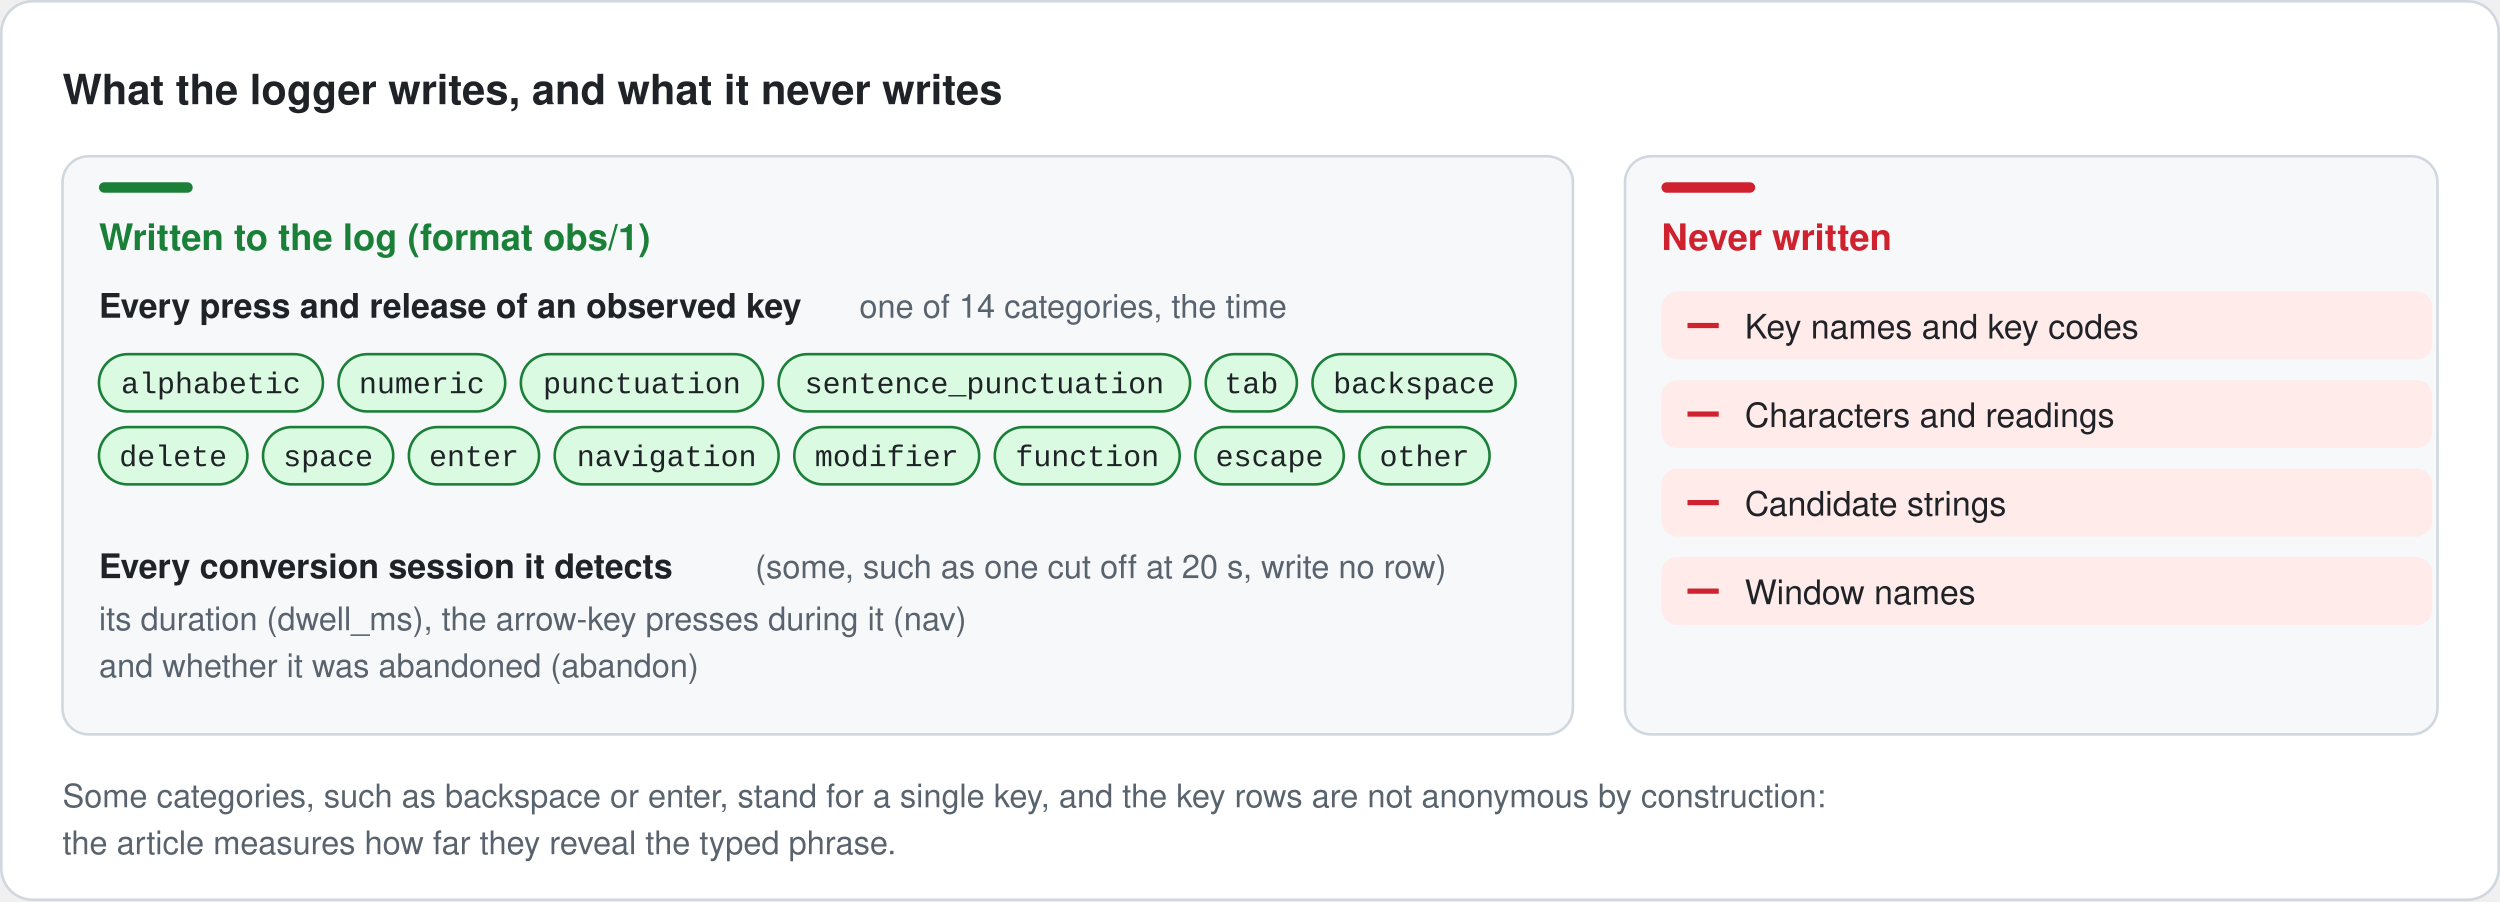
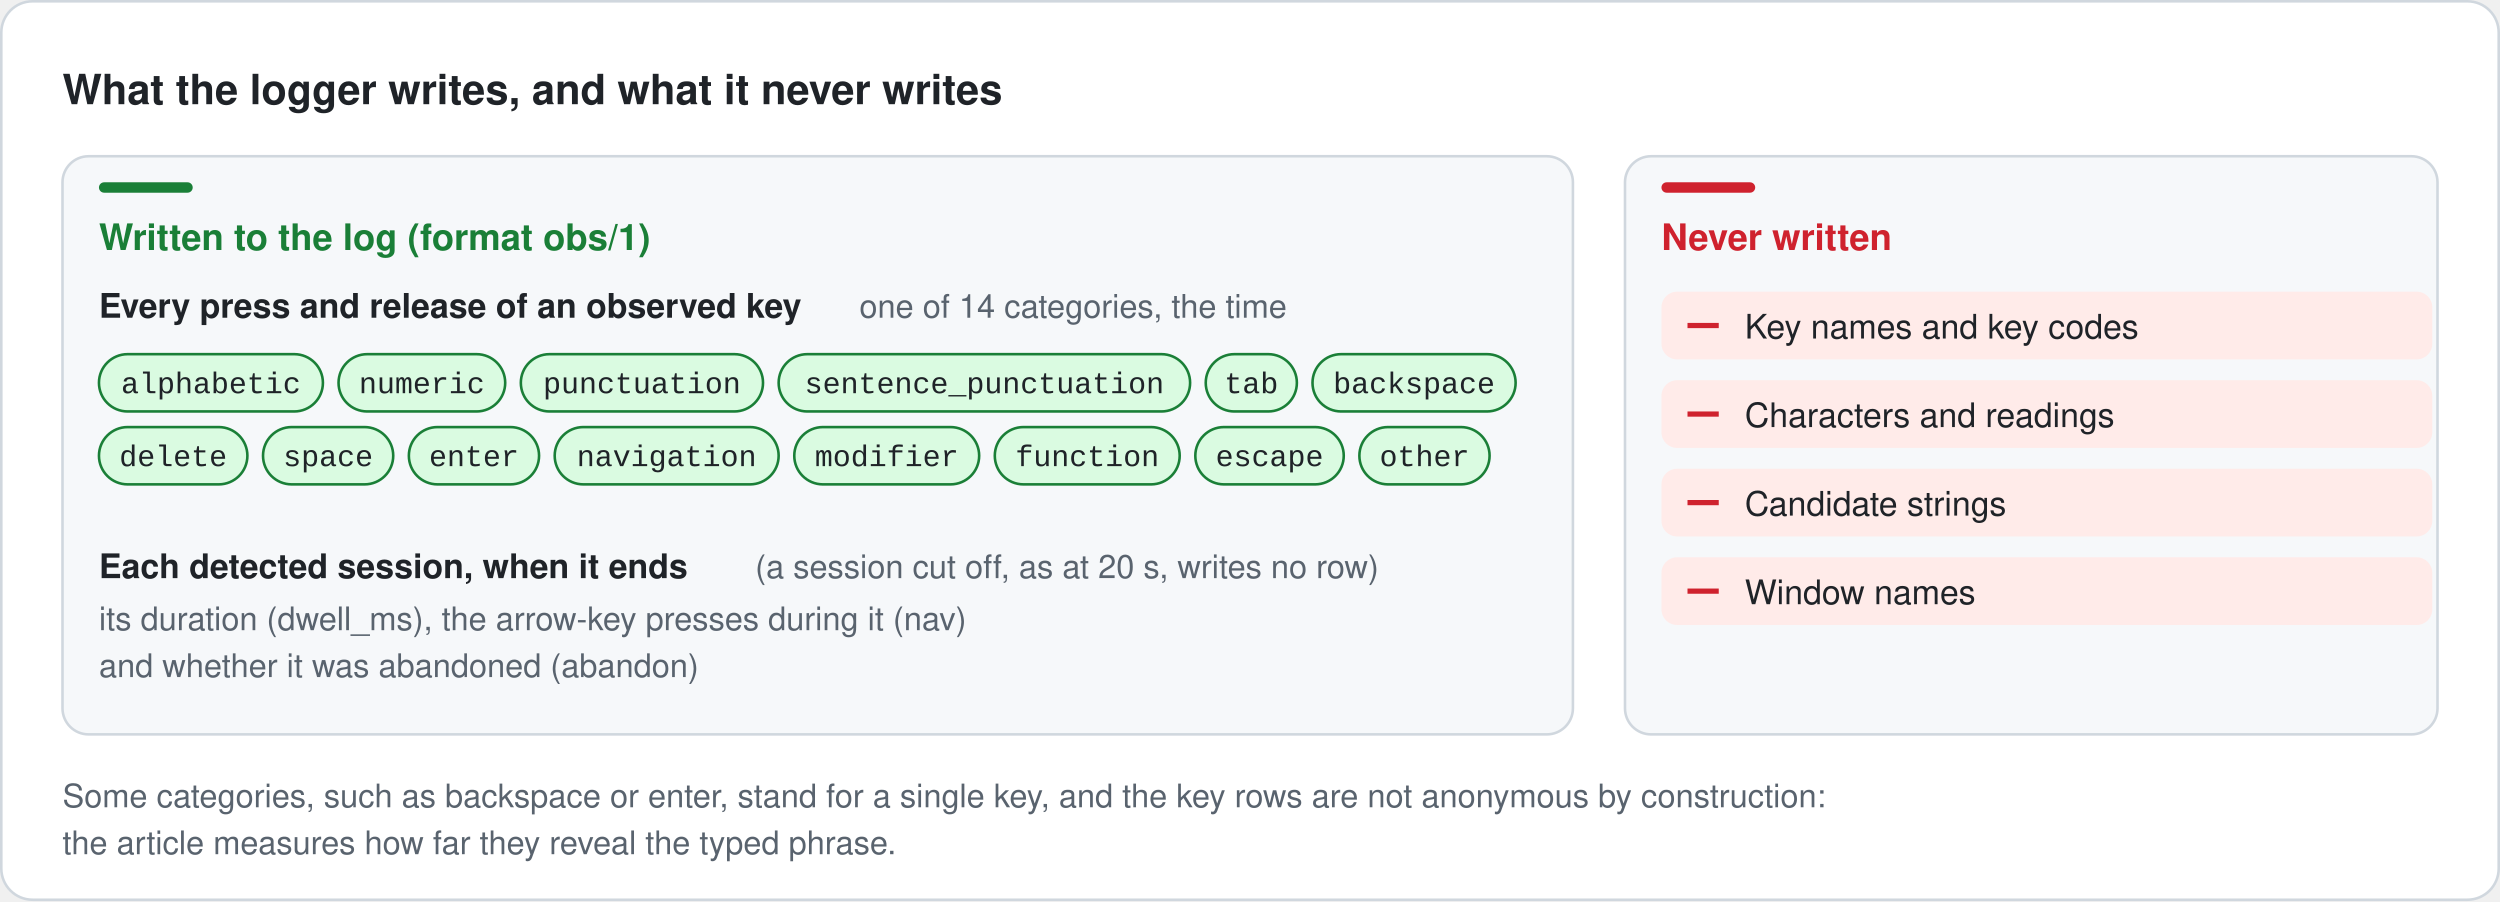
<svg xmlns="http://www.w3.org/2000/svg" viewBox="0 0 960 346" width="960" height="346" role="img" aria-labelledby="t d">
  <rect x="0.5" y="0.5" width="959" height="345" rx="12" fill="#ffffff" stroke="#d0d7de" />
  <text x="24" y="40" font-family="-apple-system, BlinkMacSystemFont, 'Segoe UI', Helvetica, Arial, sans-serif" font-size="16" fill="#1f2328" font-weight="600">What the logger writes, and what it never writes</text>
  <rect x="24" y="60" width="580" height="222" rx="10" fill="#f6f8fa" stroke="#d0d7de" />
  <rect x="38" y="70" width="36" height="4" rx="2" fill="#1a7f37" />
  <text x="38" y="96" font-family="-apple-system, BlinkMacSystemFont, 'Segoe UI', Helvetica, Arial, sans-serif" font-size="14" fill="#1a7f37" font-weight="600">Written to the log (format obs/1)</text>
  <text x="38" y="122" font-family="-apple-system, BlinkMacSystemFont, 'Segoe UI', Helvetica, Arial, sans-serif" font-size="13" fill="#1f2328" font-weight="600">Every press and release of an observed key</text>
  <text x="330" y="122" font-family="-apple-system, BlinkMacSystemFont, 'Segoe UI', Helvetica, Arial, sans-serif" font-size="12.5" fill="#59636e">one of 14 categories, the time</text>
  <rect x="38" y="136" width="86" height="22" rx="11" fill="#dafbe1" stroke="#1a7f37" />
  <text x="81.0" y="151" font-family="ui-monospace, SFMono-Regular, Menlo, Consolas, 'Liberation Mono', monospace" font-size="11.5" fill="#1f2328" text-anchor="middle">alphabetic</text>
  <rect x="130" y="136" width="64" height="22" rx="11" fill="#dafbe1" stroke="#1a7f37" />
  <text x="162.0" y="151" font-family="ui-monospace, SFMono-Regular, Menlo, Consolas, 'Liberation Mono', monospace" font-size="11.5" fill="#1f2328" text-anchor="middle">numeric</text>
  <rect x="200" y="136" width="93" height="22" rx="11" fill="#dafbe1" stroke="#1a7f37" />
  <text x="246.5" y="151" font-family="ui-monospace, SFMono-Regular, Menlo, Consolas, 'Liberation Mono', monospace" font-size="11.5" fill="#1f2328" text-anchor="middle">punctuation</text>
  <rect x="299" y="136" width="158" height="22" rx="11" fill="#dafbe1" stroke="#1a7f37" />
  <text x="378.0" y="151" font-family="ui-monospace, SFMono-Regular, Menlo, Consolas, 'Liberation Mono', monospace" font-size="11.5" fill="#1f2328" text-anchor="middle">sentence_punctuation</text>
  <rect x="463" y="136" width="35" height="22" rx="11" fill="#dafbe1" stroke="#1a7f37" />
  <text x="480.5" y="151" font-family="ui-monospace, SFMono-Regular, Menlo, Consolas, 'Liberation Mono', monospace" font-size="11.5" fill="#1f2328" text-anchor="middle">tab</text>
  <rect x="504" y="136" width="78" height="22" rx="11" fill="#dafbe1" stroke="#1a7f37" />
  <text x="543.0" y="151" font-family="ui-monospace, SFMono-Regular, Menlo, Consolas, 'Liberation Mono', monospace" font-size="11.5" fill="#1f2328" text-anchor="middle">backspace</text>
  <rect x="38" y="164" width="57" height="22" rx="11" fill="#dafbe1" stroke="#1a7f37" />
  <text x="66.5" y="179" font-family="ui-monospace, SFMono-Regular, Menlo, Consolas, 'Liberation Mono', monospace" font-size="11.5" fill="#1f2328" text-anchor="middle">delete</text>
  <rect x="101" y="164" width="50" height="22" rx="11" fill="#dafbe1" stroke="#1a7f37" />
  <text x="126.0" y="179" font-family="ui-monospace, SFMono-Regular, Menlo, Consolas, 'Liberation Mono', monospace" font-size="11.5" fill="#1f2328" text-anchor="middle">space</text>
  <rect x="157" y="164" width="50" height="22" rx="11" fill="#dafbe1" stroke="#1a7f37" />
  <text x="182.0" y="179" font-family="ui-monospace, SFMono-Regular, Menlo, Consolas, 'Liberation Mono', monospace" font-size="11.5" fill="#1f2328" text-anchor="middle">enter</text>
  <rect x="213" y="164" width="86" height="22" rx="11" fill="#dafbe1" stroke="#1a7f37" />
  <text x="256.0" y="179" font-family="ui-monospace, SFMono-Regular, Menlo, Consolas, 'Liberation Mono', monospace" font-size="11.5" fill="#1f2328" text-anchor="middle">navigation</text>
  <rect x="305" y="164" width="71" height="22" rx="11" fill="#dafbe1" stroke="#1a7f37" />
  <text x="340.5" y="179" font-family="ui-monospace, SFMono-Regular, Menlo, Consolas, 'Liberation Mono', monospace" font-size="11.5" fill="#1f2328" text-anchor="middle">modifier</text>
  <rect x="382" y="164" width="71" height="22" rx="11" fill="#dafbe1" stroke="#1a7f37" />
  <text x="417.5" y="179" font-family="ui-monospace, SFMono-Regular, Menlo, Consolas, 'Liberation Mono', monospace" font-size="11.5" fill="#1f2328" text-anchor="middle">function</text>
  <rect x="459" y="164" width="57" height="22" rx="11" fill="#dafbe1" stroke="#1a7f37" />
  <text x="487.5" y="179" font-family="ui-monospace, SFMono-Regular, Menlo, Consolas, 'Liberation Mono', monospace" font-size="11.5" fill="#1f2328" text-anchor="middle">escape</text>
  <rect x="522" y="164" width="50" height="22" rx="11" fill="#dafbe1" stroke="#1a7f37" />
  <text x="547.0" y="179" font-family="ui-monospace, SFMono-Regular, Menlo, Consolas, 'Liberation Mono', monospace" font-size="11.5" fill="#1f2328" text-anchor="middle">other</text>
-   <text x="38" y="222" font-family="-apple-system, BlinkMacSystemFont, 'Segoe UI', Helvetica, Arial, sans-serif" font-size="13" fill="#1f2328" font-weight="600">Every conversion session it detects</text>
-   <text x="290" y="222" font-family="-apple-system, BlinkMacSystemFont, 'Segoe UI', Helvetica, Arial, sans-serif" font-size="12.5" fill="#59636e">(some, such as one cut off at 20 s, write no row)</text>
+   <text x="38" y="222" font-family="-apple-system, BlinkMacSystemFont, 'Segoe UI', Helvetica, Arial, sans-serif" font-size="13" fill="#1f2328" font-weight="600">Each detected session, when it ends</text>
+   <text x="290" y="222" font-family="-apple-system, BlinkMacSystemFont, 'Segoe UI', Helvetica, Arial, sans-serif" font-size="12.5" fill="#59636e">(a session cut off, as at 20 s, writes no row)</text>
  <text x="38" y="242" font-family="-apple-system, BlinkMacSystemFont, 'Segoe UI', Helvetica, Arial, sans-serif" font-size="12.5" fill="#59636e">its duration (dwell_ms), the arrow-key presses during it (nav)</text>
  <text x="38" y="260" font-family="-apple-system, BlinkMacSystemFont, 'Segoe UI', Helvetica, Arial, sans-serif" font-size="12.5" fill="#59636e">and whether it was abandoned (abandon)</text>
  <rect x="624" y="60" width="312" height="222" rx="10" fill="#f6f8fa" stroke="#d0d7de" />
  <rect x="638" y="70" width="36" height="4" rx="2" fill="#cf222e" />
  <text x="638" y="96" font-family="-apple-system, BlinkMacSystemFont, 'Segoe UI', Helvetica, Arial, sans-serif" font-size="14" fill="#cf222e" font-weight="600">Never written</text>
  <rect x="638" y="112" width="296" height="26" rx="6" fill="#ffebe9" />
  <line x1="648" y1="125" x2="660" y2="125" stroke="#cf222e" stroke-width="2" />
  <text x="670" y="130" font-family="-apple-system, BlinkMacSystemFont, 'Segoe UI', Helvetica, Arial, sans-serif" font-size="13" fill="#1f2328">Key names and key codes</text>
  <rect x="638" y="146" width="296" height="26" rx="6" fill="#ffebe9" />
  <line x1="648" y1="159" x2="660" y2="159" stroke="#cf222e" stroke-width="2" />
  <text x="670" y="164" font-family="-apple-system, BlinkMacSystemFont, 'Segoe UI', Helvetica, Arial, sans-serif" font-size="13" fill="#1f2328">Characters and readings</text>
  <rect x="638" y="180" width="296" height="26" rx="6" fill="#ffebe9" />
  <line x1="648" y1="193" x2="660" y2="193" stroke="#cf222e" stroke-width="2" />
  <text x="670" y="198" font-family="-apple-system, BlinkMacSystemFont, 'Segoe UI', Helvetica, Arial, sans-serif" font-size="13" fill="#1f2328">Candidate strings</text>
  <rect x="638" y="214" width="296" height="26" rx="6" fill="#ffebe9" />
  <line x1="648" y1="227" x2="660" y2="227" stroke="#cf222e" stroke-width="2" />
  <text x="670" y="232" font-family="-apple-system, BlinkMacSystemFont, 'Segoe UI', Helvetica, Arial, sans-serif" font-size="13" fill="#1f2328">Window names</text>
  <text x="24" y="310" font-family="-apple-system, BlinkMacSystemFont, 'Segoe UI', Helvetica, Arial, sans-serif" font-size="12.5" fill="#59636e">Some categories, such as backspace or enter, stand for a single key, and the key rows are not anonymous by construction:</text>
  <text x="24" y="328" font-family="-apple-system, BlinkMacSystemFont, 'Segoe UI', Helvetica, Arial, sans-serif" font-size="12.5" fill="#59636e">the article measures how far they reveal the typed phrase.</text>
</svg>
